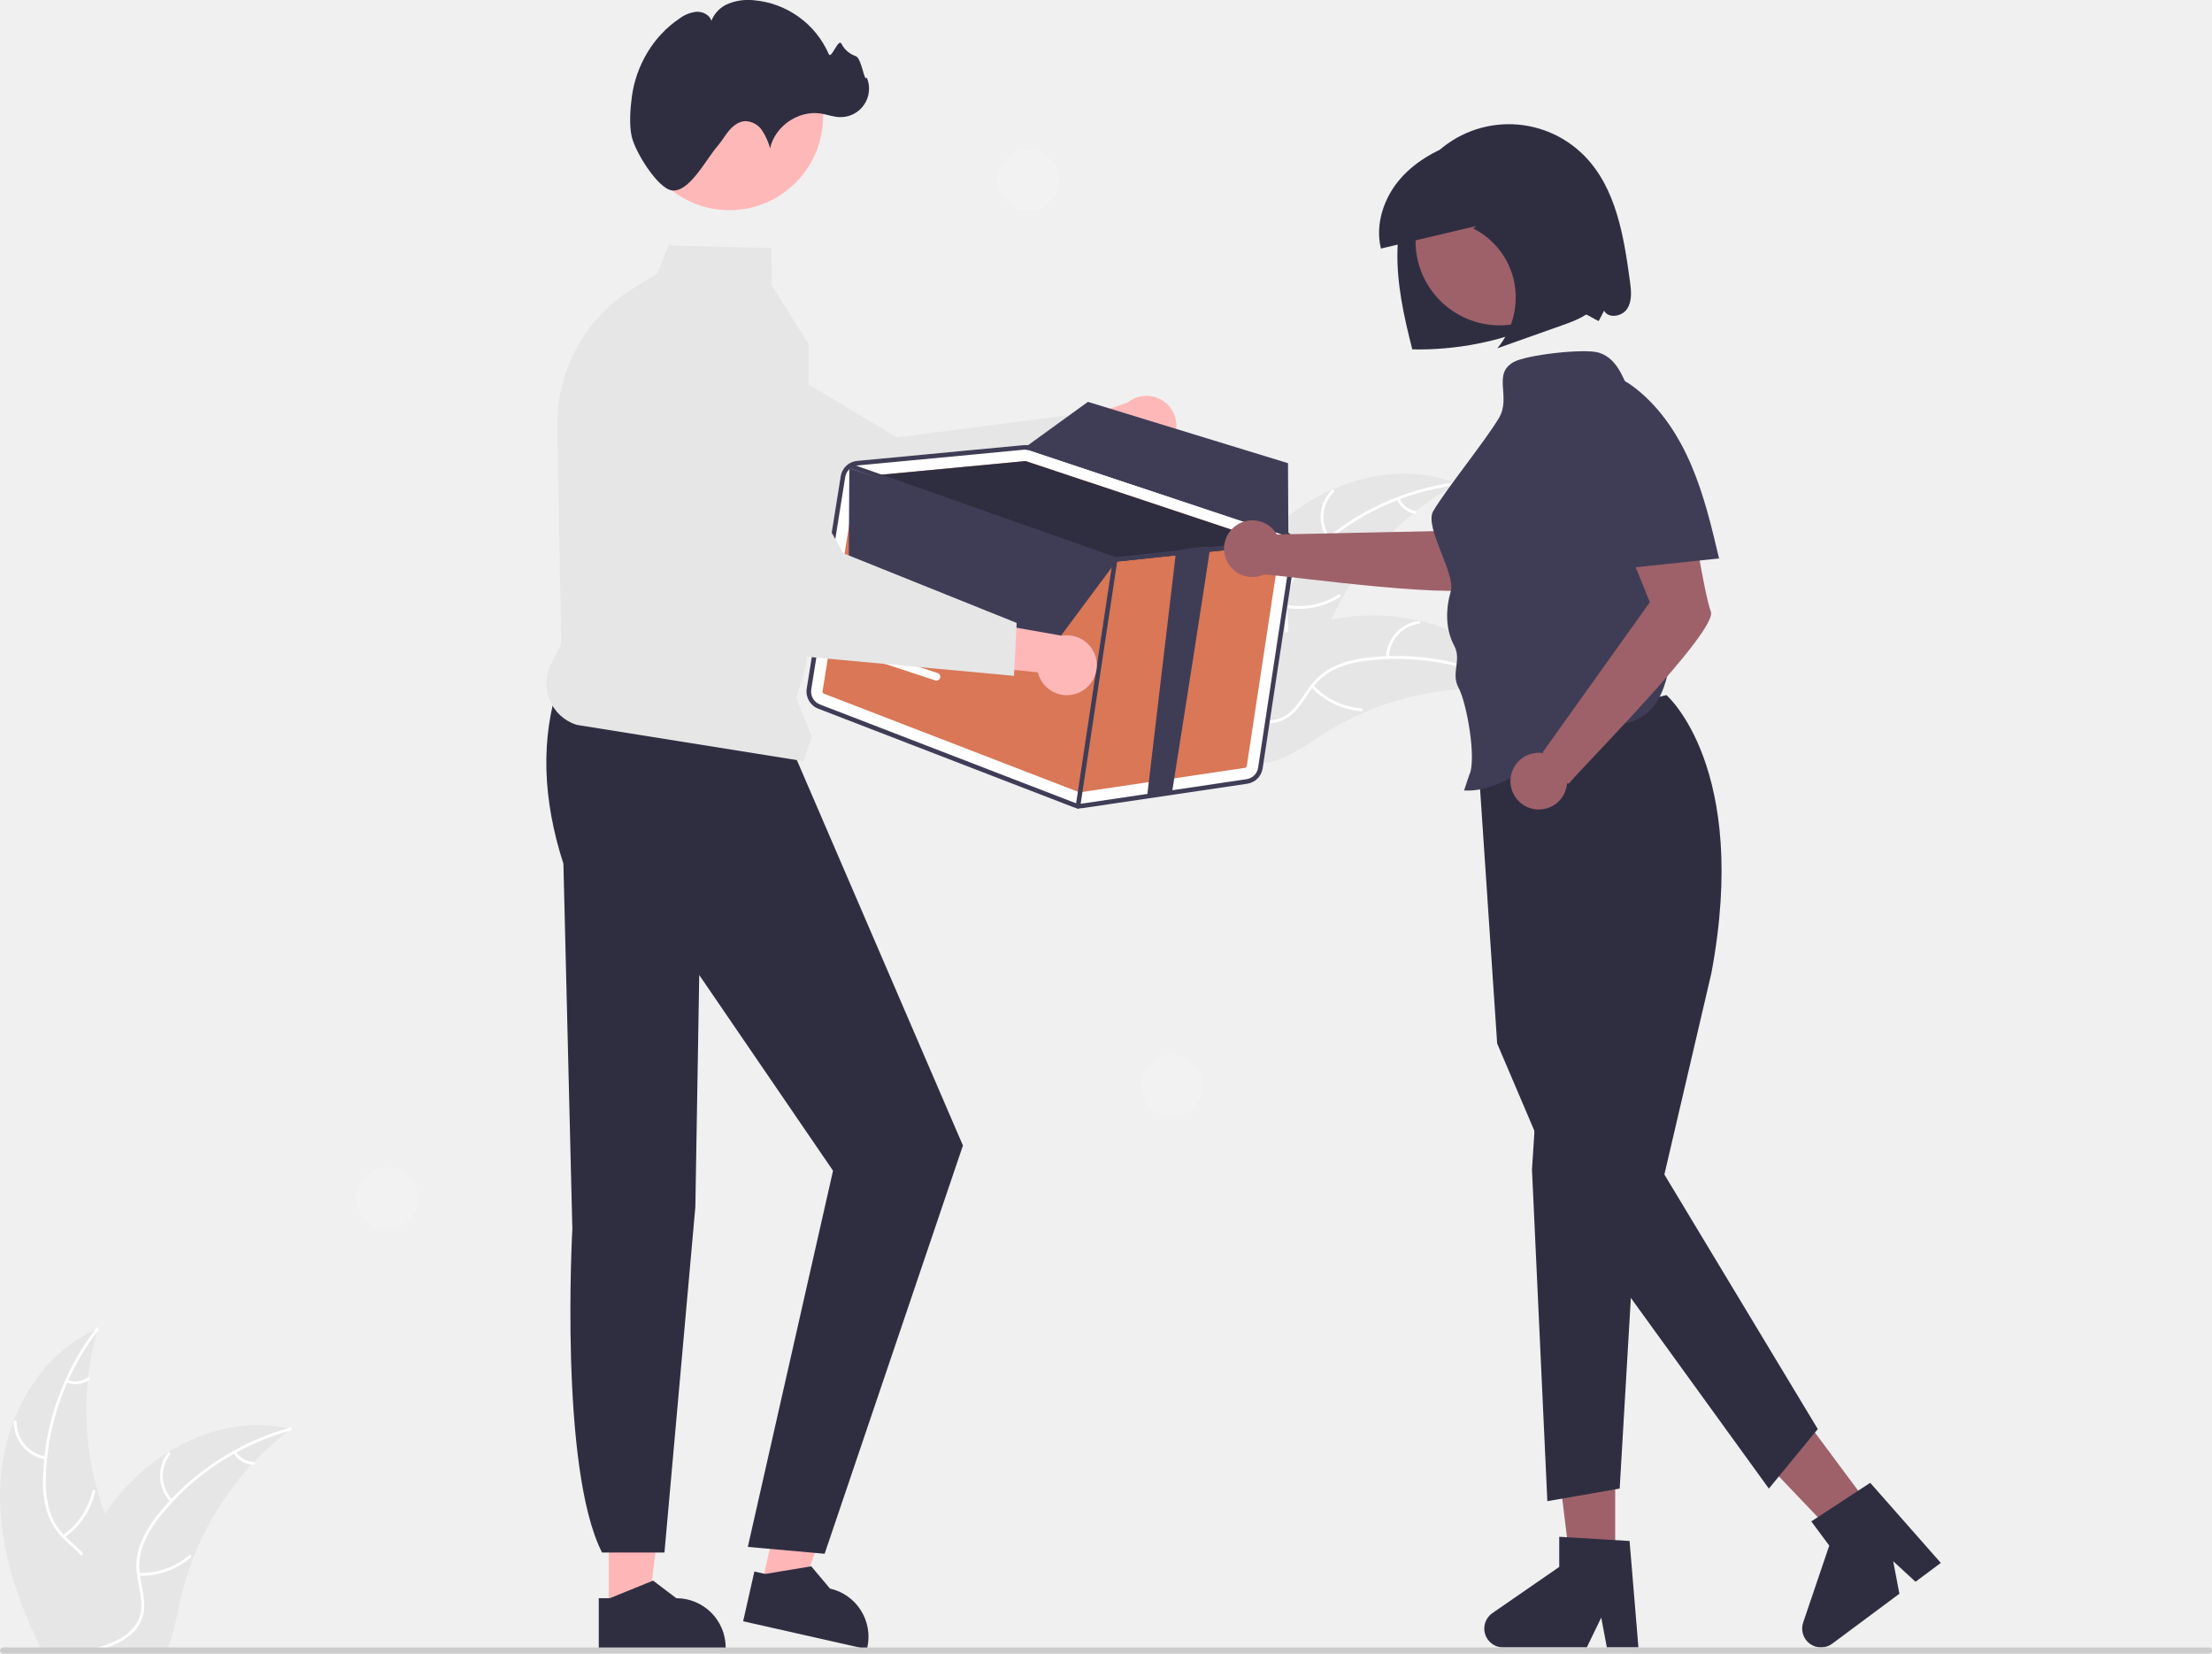
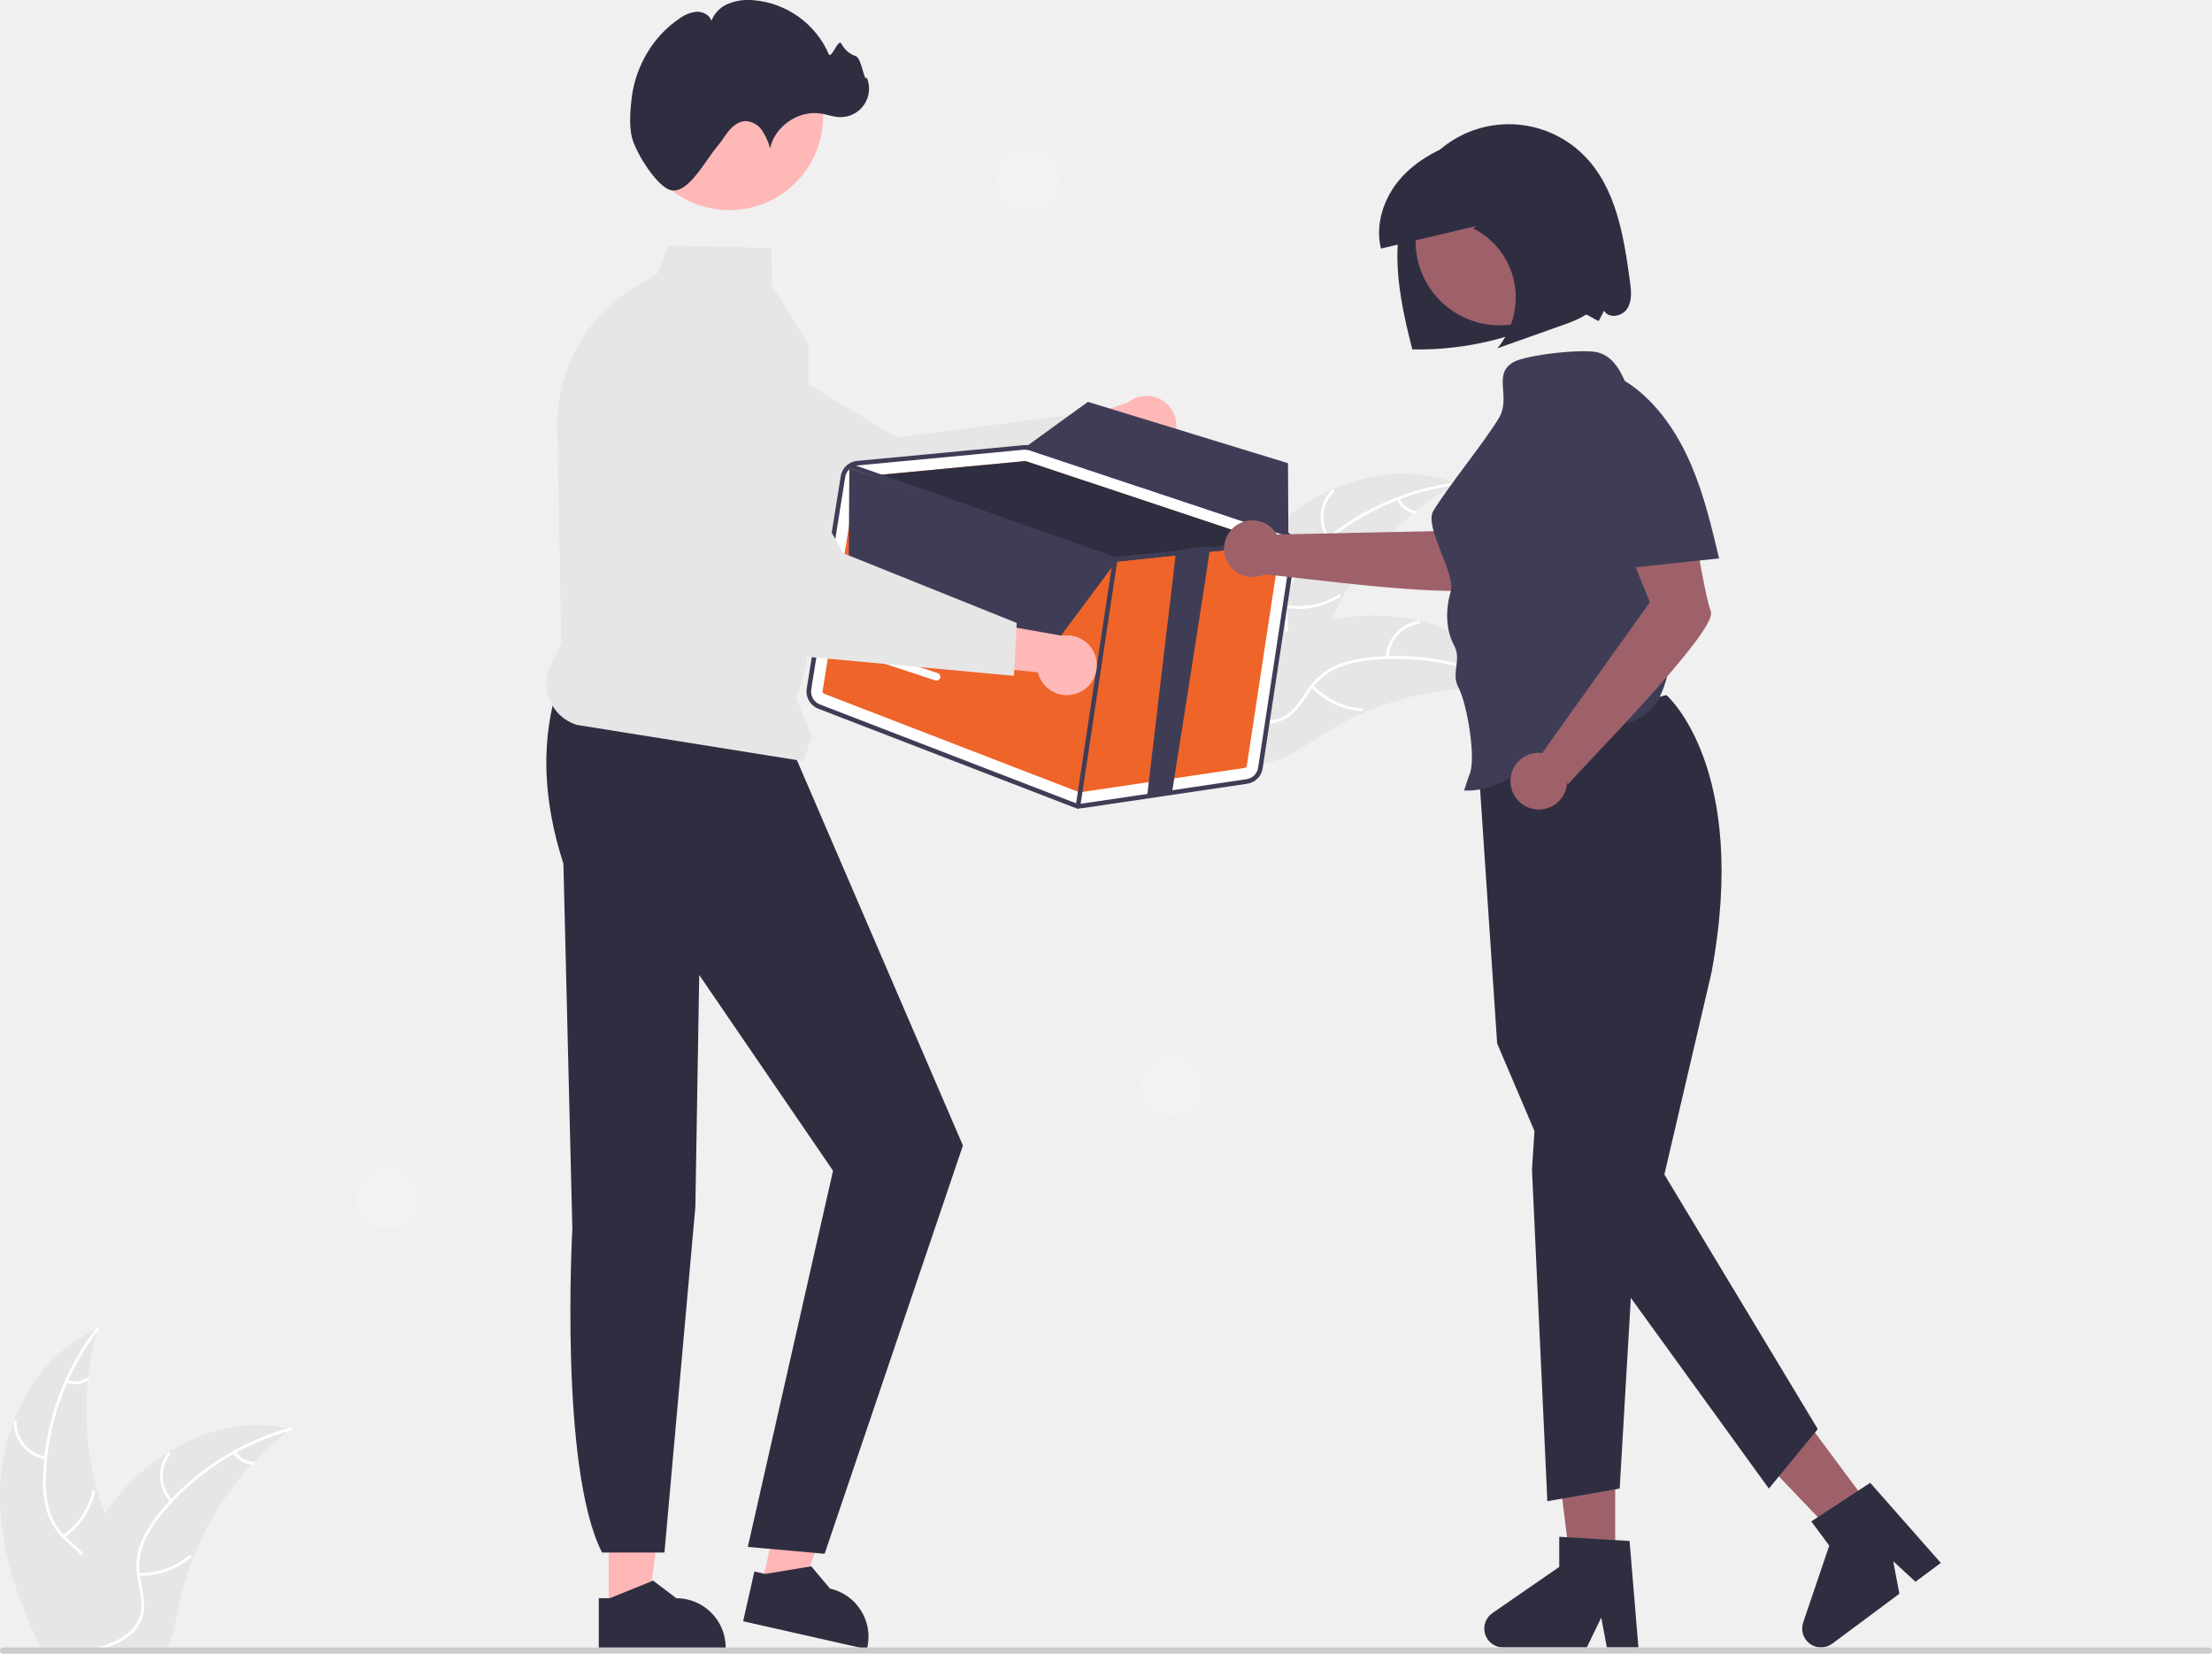
<svg xmlns="http://www.w3.org/2000/svg" width="862.703" height="644.786" viewBox="0 0 862.703 644.786" role="img" artist="Katerina Limpitsouni" source="https://undraw.co/">
  <polygon points="629.943 612.644 612.777 612.644 604.608 546.435 629.943 546.435 629.943 612.644" fill="#9e616a" />
  <path d="M807.651,769.992H795.341l-2.197-11.622-5.628,11.622H754.867A7.339,7.339,0,0,1,750.697,756.614l26.072-18.007v-11.749l27.424,1.637Z" transform="translate(-168.6484 -127.607)" fill="#2f2e41" />
  <polygon points="731.923 590.981 718.148 601.224 672.085 552.969 692.415 537.851 731.923 590.981" fill="#9e616a" />
  <path d="M925.588,737.048,915.71,744.393l-8.698-8.015,2.419,12.684-26.199,19.482a7.339,7.339,0,0,1-11.33-8.247l10.177-30.007-7.011-9.428,22.983-15.051Z" transform="translate(-168.6484 -127.607)" fill="#2f2e41" />
  <path d="M818.576,398.647s32.569,28.138,17.542,108.352l-18.345,78.597,59.829,99.256-19.077,23.208-77.78-107.433-28.185-66.114L744.652,416.843Z" transform="translate(-168.6484 -127.607)" fill="#2f2e41" />
  <polygon points="599.447 425.746 597.488 456.084 603.483 585.365 631.692 580.452 637.083 488.406 599.447 425.746" fill="#2f2e41" />
  <polygon points="237.445 628.211 252.796 628.21 260.098 569.001 237.443 569.002 237.445 628.211" fill="#ffb6b6" />
  <path d="M402.178,750.806l4.321-0,16.869-6.86,9.041,6.859H432.41A19.266,19.266,0,0,1,451.675,770.07v.626l-49.497.002Z" transform="translate(-168.6484 -127.607)" fill="#2f2e41" />
  <polygon points="296.932 618.538 311.905 621.918 332.071 565.772 309.972 560.782 296.932 618.538" fill="#ffb6b6" />
  <path d="M462.865,740.393l4.215.952,17.966-2.976,7.308,8.682.001 0a19.266,19.266,0,0,1,14.549,23.036l-.138.611L458.484,759.797Z" transform="translate(-168.6484 -127.607)" fill="#2f2e41" />
  <path d="M386.652,393.843c-7.197,21.706-6.436,45.268,1.73,70.556l3.491,142.378S386.671,700.146,403.454,733.002h24.34l12.051-134.751,1.513-90.446,52.182,76.306L460.305,730.799l29.957,2.678,53.934-159.191L477.652,419.843Z" transform="translate(-168.6484 -127.607)" fill="#2f2e41" />
  <path d="M667.346,332.015c18.617-16.777,46.309-25.212,69.537-15.805a115.466,115.466,0,0,0-51.888,59.935c-3.698,9.838-6.786,21.166-15.882,26.433-5.659,3.278-12.7,3.438-19.046,1.856-6.346-1.582-12.162-4.754-17.899-7.894l-1.632-.037C637.864,372.537,648.729,348.791,667.346,332.015Z" transform="translate(-168.6484 -127.607)" fill="#e6e6e6" />
  <path d="M736.753,316.719A98.692,98.692,0,0,0,681.847,342.65a42.5,42.5,0,0,0-8.345,10.377,24.376,24.376,0,0,0-2.818,12.516c.101,4.058.673,8.198-.214,12.21a14.925,14.925,0,0,1-7.425,9.689c-4.546,2.613-9.759,3.437-14.886,4.065-5.692.698-11.615,1.332-16.542,4.525-.597.387-1.162-.562-.566-.948,8.572-5.555,19.42-3.534,28.637-7.241,4.301-1.73,8.107-4.766,9.454-9.357,1.178-4.015.591-8.284.454-12.392a26.011,26.011,0,0,1,2.299-12.34,39.29,39.29,0,0,1,7.916-10.659,95.749,95.749,0,0,1,24.333-17.42A100.443,100.443,0,0,1,736.743,315.615c.703-.091.709,1.015.01,1.105Z" transform="translate(-168.6484 -127.607)" fill="#fff" />
  <path d="M686.447,337.791a14.807,14.807,0,0,1,1.632-19.104c.506-.499,1.305.265.798.764a13.711,13.711,0,0,0-1.482,17.774c.415.577-.536,1.14-.948.566Z" transform="translate(-168.6484 -127.607)" fill="#fff" />
  <path d="M670.362,363.491a28.539,28.539,0,0,0,20.394-4.083c.598-.385,1.164.564.566.948a29.685,29.685,0,0,1-21.23,4.206c-.701-.126-.427-1.197.27-1.071Z" transform="translate(-168.6484 -127.607)" fill="#fff" />
  <path d="M714.447,321.948a8.381,8.381,0,0,0,6.269,4.894c.702.117.427,1.188-.27,1.071a9.392,9.392,0,0,1-6.947-5.399.571.571,0,0,1,.191-.757.555.555,0,0,1,.757.191Z" transform="translate(-168.6484 -127.607)" fill="#fff" />
  <path d="M762.461,397.115c-.44-.061-.881-.122-1.328-.176a110.379,110.379,0,0,0-17.882-.908c-.462.007-.931.021-1.392.041a116.365,116.365,0,0,0-41.75,9.61,113.005,113.005,0,0,0-15.163,8.056c-6.688,4.234-13.602,9.358-21.078,11.085a19.386,19.386,0,0,1-2.362.421l-30.889-26.745c-.04-.096-.086-.185-.126-.282l-1.282-1.011c.239-.176.49-.353.729-.528.138-.102.283-.199.421-.301.094-.066.189-.133.27-.198.031-.022.063-.044.088-.059.081-.065.164-.117.239-.176q2.103-1.49,4.235-2.955c.006-.007.006-.007.019-.008a166.157,166.157,0,0,1,34.601-18.599c.367-.139.739-.285,1.12-.411a107.831,107.831,0,0,1,16.939-4.767,95.329,95.329,0,0,1,9.553-1.334,79.272,79.272,0,0,1,24.723,1.752c16.143,3.743,30.91,12.608,39.656,26.433C762.027,396.406,762.244,396.754,762.461,397.115Z" transform="translate(-168.6484 -127.607)" fill="#e6e6e6" />
  <path d="M762.052,397.446a98.692,98.692,0,0,0-59.452-12.353A42.5,42.5,0,0,0,689.69,388.354a24.376,24.376,0,0,0-9.785,8.297c-2.363,3.301-4.398,6.951-7.522,9.62a14.925,14.925,0,0,1-11.761,3.266c-5.203-.651-9.862-3.132-14.333-5.717-4.965-2.87-10.076-5.93-15.932-6.347-.71-.051-.59-1.149.119-1.098,10.189.726,17.633,8.871,27.225,11.46,4.476,1.208,9.343,1.075,13.182-1.779,3.358-2.496,5.459-6.258,7.823-9.621a26.011,26.011,0,0,1,9.265-8.469,39.29,39.29,0,0,1,12.738-3.745,95.749,95.749,0,0,1,29.917.742,100.443,100.443,0,0,1,32.085,11.596c.616.351-.045,1.237-.657.888Z" transform="translate(-168.6484 -127.607)" fill="#fff" />
  <path d="M709.199,383.983a14.807,14.807,0,0,1,12.805-14.271c.705-.093.883.997.177,1.091a13.711,13.711,0,0,0-11.884,13.299c-.016.711-1.114.588-1.098-.119Z" transform="translate(-168.6484 -127.607)" fill="#fff" />
  <path d="M680.883,394.819a28.539,28.539,0,0,0,18.742,9.018c.709.053.59,1.151-.119,1.098a29.685,29.685,0,0,1-19.483-9.424c-.484-.523.38-1.212.861-.692Z" transform="translate(-168.6484 -127.607)" fill="#fff" />
  <path d="M741.094,388.191a8.381,8.381,0,0,0,2.058,7.682c.49.516-.374,1.205-.861.692a9.392,9.392,0,0,1-2.296-8.493.571.571,0,0,1,.609-.49.555.555,0,0,1,.49.609Z" transform="translate(-168.6484 -127.607)" fill="#fff" />
  <path d="M219.922,754.743c-1.45,5.44-5.26,9.97-9.86,13.27-.75.54-1.52,1.04-2.3,1.51-.24.14-.48.29-.73.42q-.405.24-.81.45h-21.63c-.39-.79-.77-1.59-1.15-2.38-9.27-19.48-15.78-40.5-14.67-61.91a79.254,79.254,0,0,1,5.17-24.25c5.94-15.47,16.78-28.86,31.69-35.6.37-.17.76-.34,1.14-.5-.12.43-.24.85-.36,1.28a110.785,110.785,0,0,0-3.38,17.59c-.06.46-.11.92-.15,1.39a116.054,116.054,0,0,0,3.72,42.69c.01.03.02.07.03.1q1.275,4.605,2.96,9.07c.88,2.35,1.83,4.67,2.87,6.95C216.802,734.393,222.622,744.593,219.922,754.743Z" transform="translate(-168.6484 -127.607)" fill="#e6e6e6" />
  <path d="M207.042,646.203c-.21.28-.42.55-.63.83a98.129,98.129,0,0,0-11.12,18.76c-.16.33-.31.66-.44,1a97.814,97.814,0,0,0-7.82,29.24,1.49,1.49,0,0,0-.02.21c-.25,2.36-.4,4.74-.46,7.12a42.48,42.48,0,0,0,1.43,13.24,23.769,23.769,0,0,0,5.46,9.42c.25.27.5.54.77.8.2.21.42.42.63.62,2.02,1.93,4.23,3.72,6.13,5.79a21.432,21.432,0,0,1,2.35,3,14.904,14.904,0,0,1,1.6,12.1c-1.36,5.06-4.47,9.33-7.65,13.4-1.59,2.04-3.23,4.1-4.65,6.28-.52.78-1,1.57-1.44,2.38h-1.26c.42-.81.88-1.6,1.38-2.38,3.65-5.75,8.84-10.69,11.53-17.02,1.82-4.27,2.37-9.11.07-13.3a17.682,17.682,0,0,0-2.43-3.38c-1.83-2.07-4.02-3.84-6.01-5.71-.5-.47-.99-.95-1.46-1.45a24.964,24.964,0,0,1-5.64-8.9,39.23,39.23,0,0,1-1.94-13.13c0-2.84.15-5.7.43-8.54.03-.36.07-.73.11-1.1a100.767,100.767,0,0,1,19.67-49.23c.2-.28.41-.55.62-.82C206.682,644.873,207.472,645.653,207.042,646.203Z" transform="translate(-168.6484 -127.607)" fill="#fff" />
  <path d="M186.365,696.678a14.807,14.807,0,0,1-12.354-14.663.553.553,0,0,1,1.105-.024,13.711,13.711,0,0,0,11.52,13.616c.701.114.427,1.185-.27,1.071Z" transform="translate(-168.6484 -127.607)" fill="#fff" />
  <path d="M193.164,726.224a28.539,28.539,0,0,0,11.533-17.308c.151-.695,1.222-.424,1.071.27a29.685,29.685,0,0,1-12.038,17.986c-.585.406-1.148-.544-.566-.948Z" transform="translate(-168.6484 -127.607)" fill="#fff" />
  <path d="M194.961,665.676a8.381,8.381,0,0,0,7.893-.972c.579-.414,1.142.538.566.948a9.392,9.392,0,0,1-8.73,1.094.571.571,0,0,1-.4-.671.555.555,0,0,1,.671-.4Z" transform="translate(-168.6484 -127.607)" fill="#fff" />
  <path d="M282.062,684.873c-.35.27-.71.54-1.06.82a110.362,110.362,0,0,0-13.29,12c-.32.33-.64.67-.95,1.01l-.01.01a116.347,116.347,0,0,0-22.66,36.14l-.03.09c-.01.03-.02.05-.03.08a114.443,114.443,0,0,0-5.03,16.42c-1.22,5.46-2.22,11.31-4.13,16.57-.29.81-.61,1.61-.95,2.38h-44.46c.15-.79.31-1.59.47-2.38a160.302,160.302,0,0,1,10.54-33.7c.16-.36.32-.72.5-1.08a108.305,108.305,0,0,1,8.61-15.35.01.01,0,0,1,.01-.01,94.956,94.956,0,0,1,5.8-7.69,79.119,79.119,0,0,1,18.72-16.24c.04-.03.09-.05.13-.08,14.04-8.71,30.68-12.86,46.59-9.27h.01C281.252,684.683,281.652,684.773,282.062,684.873Z" transform="translate(-168.6484 -127.607)" fill="#e6e6e6" />
  <path d="M282.012,685.403c-.34.09-.68.19-1.01.29a98.589,98.589,0,0,0-20.17,8.27c-.32.17-.64.35-.96.53a98.255,98.255,0,0,0-23.79,18.59.035.035,0,0,0-.01.02c-.08.08-.17.17-.24.25-1.6,1.72-3.14,3.51-4.6,5.35a42.769,42.769,0,0,0-6.82,11.43,23.674,23.674,0,0,0-1.31,10.81c.03.37.08.73.13,1.1.04.29.08.58.13.88.66,4.01,1.8,8.03,1.48,12.12a14.909,14.909,0,0,1-6.01,10.63,23.794,23.794,0,0,1-3.68,2.34,36.852,36.852,0,0,1-5.77,2.38h-3.93c.53-.15,1.05-.3,1.58-.45a48.212,48.212,0,0,0,5.53-1.93,26.912,26.912,0,0,0,3-1.48c4.02-2.31,7.37-5.85,8.07-10.58.61-4.14-.57-8.28-1.27-12.33-.12-.7-.23-1.39-.29-2.08a24.439,24.439,0,0,1,.85-10.46,39.062,39.062,0,0,1,6.36-11.66,83.355,83.355,0,0,1,5.48-6.55q.36-.405.75-.81a100.901,100.901,0,0,1,24.21-18.73h.01a99.288,99.288,0,0,1,21.1-8.74h.01c.33-.1.67-.2,1-.29C282.532,684.123,282.692,685.213,282.012,685.403Z" transform="translate(-168.6484 -127.607)" fill="#fff" />
  <path d="M235.116,713.252a14.807,14.807,0,0,1-1.036-19.145c.432-.564,1.329.081.896.646A13.711,13.711,0,0,0,235.977,712.56c.491.514-.372,1.203-.861.692Z" transform="translate(-168.6484 -127.607)" fill="#fff" />
  <path d="M222.755,740.937a28.539,28.539,0,0,0,19.629-6.876c.539-.464,1.231.397.692.861a29.685,29.685,0,0,1-20.441,7.113c-.712-.028-.589-1.126.119-1.098Z" transform="translate(-168.6484 -127.607)" fill="#fff" />
  <path d="M260.644,693.674a8.381,8.381,0,0,0,6.888,3.977c.712.019.588,1.117-.119,1.098a9.392,9.392,0,0,1-7.629-4.382.571.571,0,0,1,.084-.776.555.555,0,0,1,.776.084Z" transform="translate(-168.6484 -127.607)" fill="#fff" />
  <path d="M625.031,300.737a11.599,11.599,0,0,1-17.767.838l-37.8,16.44,3.682-21.102,35.331-12.377a11.662,11.662,0,0,1,16.554,16.201Z" transform="translate(-168.6484 -127.607)" fill="#ffb8b8" />
  <path d="M599.806,307.325l-87.798,39.108-.188-.067-100.067-35.659a32.96,32.96,0,0,1-14.782-42.756h0a32.924,32.924,0,0,1,46.987-14.637l74.469,44.859,72.211-9.359Z" transform="translate(-168.6484 -127.607)" fill="#e6e6e6" />
  <path d="M1031.352,771.203a1.187,1.187,0,0,1-1.19,1.19h-860.29a1.19,1.19,0,0,1,0-2.38h860.29A1.187,1.187,0,0,1,1031.352,771.203Z" transform="translate(-168.6484 -127.607)" fill="#ccc" />
  <path d="M481.992,424.404l-88.506-14.157a16.893,16.893,0,0,1-9.956-23.646l4.014-8.028-1.559-84.347A62.482,62.482,0,0,1,416.322,239.572l8.631-5.161,4.362-11.077,40.22.981.117,14.527,14.404,22.968-0.0.095-.904,125.014-3.97,12.901,6.002,15.006Z" transform="translate(-168.6484 -127.607)" fill="#e6e6e6" />
  <circle cx="284.459" cy="45.41" r="36.544" fill="#ffb8b8" />
  <path d="M415.054,180.984c-1.09-4.592-.59-11.053.026-15.677,1.615-12.121,8.346-23.645,18.573-30.47a13.38,13.38,0,0,1,6.665-2.648c2.419-.101,5.042,1.194,5.785,3.499a11.993,11.993,0,0,1,6.766-6.709,21.136,21.136,0,0,1,9.631-1.297,35.197,35.197,0,0,1,29.363,20.989c.976,2.319,3.702-6.246,4.939-4.055a9.741,9.741,0,0,0,5.524,4.853c2.423.676,3.408,10.66,4.361,8.332a11.098,11.098,0,0,1-10.611,15.475c-2.466-.092-4.825-.999-7.262-1.39-8.715-1.396-17.96,4.923-19.823,13.551a23.987,23.987,0,0,0-3.156-7.021,8.119,8.119,0,0,0-6.513-3.579c-2.48.093-4.659,1.714-6.268,3.603s-2.817,4.093-4.438,5.972c-4.755,5.513-11.187,18.37-17.965,17.432C425.303,201.103,416.542,187.253,415.054,180.984Z" transform="translate(-168.6484 -127.607)" fill="#2f2e41" />
  <path d="M674.012,342.148a7.133,7.133,0,0,0-4.807-7.854l-98.413-32.777a7.132,7.132,0,0,0-2.933-.337l-24.667,2.333-14.154,1.343-26.119,2.468a7.155,7.155,0,0,0-6.384,5.99l-13.261,82.838a7.186,7.186,0,0,0,4.484,7.796l99.44,38.384a6.947,6.947,0,0,0,1.446.388,7.136,7.136,0,0,0,2.176.016l64.255-9.523a7.121,7.121,0,0,0,6.023-5.999Z" transform="translate(-168.6484 -127.607)" fill="#fff" />
-   <path d="M490.013,398.11l99.44,38.382a.897.897,0,0,0,.457.054l64.247-9.522a.883.883,0,0,0,.755-.752l12.92-85.067a.905.905,0,0,0-.599-.982l-.662-.224-97.758-32.546a.678.678,0,0,0-.137-.033.887.887,0,0,0-.23-.012l-60.164,5.693-4.774.448a.903.903,0,0,0-.795.748l-13.259,82.834A.897.897,0,0,0,490.013,398.11Z" transform="translate(-168.6484 -127.607)" fill="#d97757" />
+   <path d="M490.013,398.11l99.44,38.382a.897.897,0,0,0,.457.054l64.247-9.522a.883.883,0,0,0,.755-.752l12.92-85.067a.905.905,0,0,0-.599-.982l-.662-.224-97.758-32.546a.678.678,0,0,0-.137-.033.887.887,0,0,0-.23-.012l-60.164,5.693-4.774.448a.903.903,0,0,0-.795.748l-13.259,82.834A.897.897,0,0,0,490.013,398.11Z" transform="translate(-168.6484 -127.607)" fill="#ef6429" />
  <path d="M508.282,313.102l60.164-5.693a.887.887,0,0,1,.23.012.678.678,0,0,1,.137.033l97.758,32.546-25.787,2.73-9.65,1.017-27.46,2.901a1.939,1.939,0,0,1-.241-.003c-.049-.015-.098-.029-.156-.045Z" transform="translate(-168.6484 -127.607)" fill="#2f2e41" />
  <path d="M487.758,403.952l99.44,38.382a6.722,6.722,0,0,0,1.45.38,7.224,7.224,0,0,0,2.177.027l64.247-9.522a7.135,7.135,0,0,0,6.028-6.004l12.91-85.068a7.19,7.19,0,0,0-.418-3.717c-.065-.157-.131-.314-.207-.462a6.99,6.99,0,0,0-2.264-2.698,7.138,7.138,0,0,0-1.916-.977l-.117-.041-98.292-32.738a8.955,8.955,0,0,0-1.227-.298,7.086,7.086,0,0,0-1.715-.033l-24.663,2.325-14.153,1.35L502.917,307.326a7.092,7.092,0,0,0-3.019.997,1.329,1.329,0,0,0-.202.121,1.192,1.192,0,0,0-.13.098,7.148,7.148,0,0,0-3.027,4.764l-13.27,82.843A7.194,7.194,0,0,0,487.758,403.952Zm10.542-90.357a5.3,5.3,0,0,1,1.27-2.671,4.651,4.651,0,0,1,.676-.659,5.317,5.317,0,0,1,2.324-1.084,4.059,4.059,0,0,1,.509-.072l43.985-4.155,20.965-1.995c.142-.017.273-.014.404-.022a5.007,5.007,0,0,1,.948.07,4.145,4.145,0,0,1,.845.201l98.408,32.779c.078.028.146.054.223.082a5.218,5.218,0,0,1,2.273,1.654,5.259,5.259,0,0,1,1.121,4.145l-12.921,85.077a5.349,5.349,0,0,1-4.509,4.502l-64.257,9.521a5.413,5.413,0,0,1-2.723-.31l-99.441-38.372a5.402,5.402,0,0,1-3.359-5.846Z" transform="translate(-168.6484 -127.607)" fill="#3f3d56" />
  <path d="M499.352,308.994a.877.877,0,0,1,.268-.386,1.051,1.051,0,0,1,.129-.088c.042-.016.084-.042.126-.058a.873.873,0,0,1,.624-.011l2.07.73,101.116,35.669,23.665-2.5,13.243-1.397,28.029-2.967,2.506-.263.487-.054a.904.904,0,0,1,.952.654.739.739,0,0,1,.026.143.893.893,0,0,1-.55.922.988.988,0,0,1-.248.067l-3.409.357-27.603,2.918-9.65,1.017-27.46,2.901a1.939,1.939,0,0,1-.241-.003c-.049-.015-.098-.029-.156-.045L500.245,310.265l-.35-.124a.67.67,0,0,1-.219-.121A.91.91,0,0,1,499.352,308.994Z" transform="translate(-168.6484 -127.607)" fill="#3f3d56" />
  <path d="M588.919,442.975a.894.894,0,0,1-.743-1.016l14.517-96.334a.894.894,0,0,1,1.017-.751l.008.001a.894.894,0,0,1,.743,1.016l-14.517,96.334a.894.894,0,0,1-1.017.751Z" transform="translate(-168.6484 -127.607)" fill="#3f3d56" />
  <path d="M625.716,436.863l-9.655,1.019,11.293-95.535s12.895-2.335,13.24-1.398C640.806,341.508,625.808,436.251,625.716,436.863Z" transform="translate(-168.6484 -127.607)" fill="#3f3d56" />
  <polygon points="331.25 182.533 330.99 226.1 408.116 255.488 435.813 218.284 331.25 182.533" fill="#3f3d56" />
  <path d="M671.131,337.725a5.301,5.301,0,0,0-2.497-1.737l-98.406-32.778a5.106,5.106,0,0,0-.848-.207,5.009,5.009,0,0,0-.951-.071l.16-.997.985-.713,23.368-16.919,78.041,23.917.135,27.052Z" transform="translate(-168.6484 -127.607)" fill="#3f3d56" />
  <path d="M503.829,380.08a1.513,1.513,0,0,1,.326.068l30.194,9.917a1.5,1.5,0,0,1-.936,2.851l-30.194-9.917a1.5,1.5,0,0,1,.61-2.919Z" transform="translate(-168.6484 -127.607)" fill="#fff" />
  <circle cx="457.003" cy="423.236" r="12" fill="#f2f2f2" />
  <circle cx="151.003" cy="467.236" r="12" fill="#f2f2f2" />
  <circle cx="401.003" cy="70.236" r="12" fill="#f2f2f2" />
  <path d="M589.34,397.729A11.599,11.599,0,0,1,573.433,389.771L532.421,385.628l13.53-16.606,36.871,6.481a11.662,11.662,0,0,1,6.518,22.226Z" transform="translate(-168.6484 -127.607)" fill="#ffb8b8" />
  <path d="M564.115,391.141l-95.708-8.818-.131-.151L398.425,302.135a32.96,32.96,0,0,1,8.013-44.523h0a32.924,32.924,0,0,1,48.144,10.209l43.022,75.544,67.565,27.147Z" transform="translate(-168.6484 -127.607)" fill="#e6e6e6" />
  <path d="M804.339,237.224c-2.377-17.434-5.358-36.152-17.654-48.737a41.35,41.35,0,0,0-59.744.618c-8.951,9.549-12.904,22.957-13.265,36.04s2.552,26.021,5.784,38.703a119.29,119.29,0,0,0,49.786-9.799c3.926-1.704,7.789-3.631,11.937-4.686,4.148-1.056,7.105,1.601,10.963,3.453l2.118-4.055c1.734,3.227,7.102,2.27,9.05-.832C805.26,244.826,804.834,240.853,804.339,237.224Z" transform="translate(-168.6484 -127.607)" fill="#2f2e41" />
  <path d="M736.532,334.532l-69.876,1.494a11.055,11.055,0,1,0-4.94,15.574c9.268.527,81.772,10.817,86.097,4.185,4.39-6.731,27.824-30.486,27.824-30.486l-18.013-25.644Z" transform="translate(-168.6484 -127.607)" fill="#9e616a" />
  <circle cx="584.911" cy="94.035" r="32.83" fill="#9e616a" />
-   <path d="M599.361,299.184" transform="translate(-168.6484 -127.607)" fill="#d97757" />
+   <path d="M599.361,299.184" transform="translate(-168.6484 -127.607)" fill="#ef6429" />
  <path d="M806.142,284.811c-3.869-7.7-5.749-17.212-13.997-19.708-5.57-1.686-28.097.84-33.173,3.686-8.444,4.733-.792,13.602-5.773,21.902-5.415,9.023-20.132,27.13-25.547,36.152-3.723,6.203,8.817,24.409,6.804,31.358-2.013,6.948-2.11,14.747,1.32,21.117,3.069,5.701-1.371,10.745,1.715,16.437,3.21,5.92,7.148,28.053,4.161,34.088l-2,6c19.847,1.166,36.535-22.544,56.258-25.042,4.899-.62,9.986-1.431,14.023-4.274,5.946-4.189,8.297-11.789,9.766-18.913A159.326,159.326,0,0,0,806.142,284.811Z" transform="translate(-168.6484 -127.607)" fill="#3f3d56" />
  <path d="M835.898,366.112c-2.764-7.546-7.769-40.537-7.769-40.537l-31.324-.918,15.314,37.772-41.79,58.503s.077.129.218.358a11.052,11.052,0,1,0,9.27,11.745.763.763,0,0,0,.958-.164C785.425,427.035,838.662,373.658,835.898,366.112Z" transform="translate(-168.6484 -127.607)" fill="#9e616a" />
  <path d="M839.083,345.277c-2.875-12.135-5.772-24.335-10.619-35.826s-11.787-22.343-21.547-30.105c-3.12-2.482-6.609-4.672-10.521-5.444-3.911-.772-8.32.092-11.067,2.981-4.396,4.624-3.073,12.045-1.461,18.218Q791,322.402,798.131,349.703q20.594-2.183,41.188-4.366Z" transform="translate(-168.6484 -127.607)" fill="#3f3d56" />
  <path d="M793.787,226.196c-1.209-7.942-2.472-15.95-5.312-23.429-2.84-7.478-7.419-14.482-13.986-18.719-10.399-6.707-23.862-5.414-35.521-1.555-9.016,2.984-17.818,7.519-24.176,14.809-6.358,7.291-9.93,17.694-7.564,27.227q18.655-4.407,37.309-8.815l-1.361.962a30.038,30.038,0,0,1,16.031,20.893,31.122,31.122,0,0,1-6.566,25.848q12.722-4.513,25.445-9.026c5.235-1.857,10.838-3.997,13.943-8.76C795.627,240.107,794.791,232.787,793.787,226.196Z" transform="translate(-168.6484 -127.607)" fill="#2f2e41" />
</svg>
